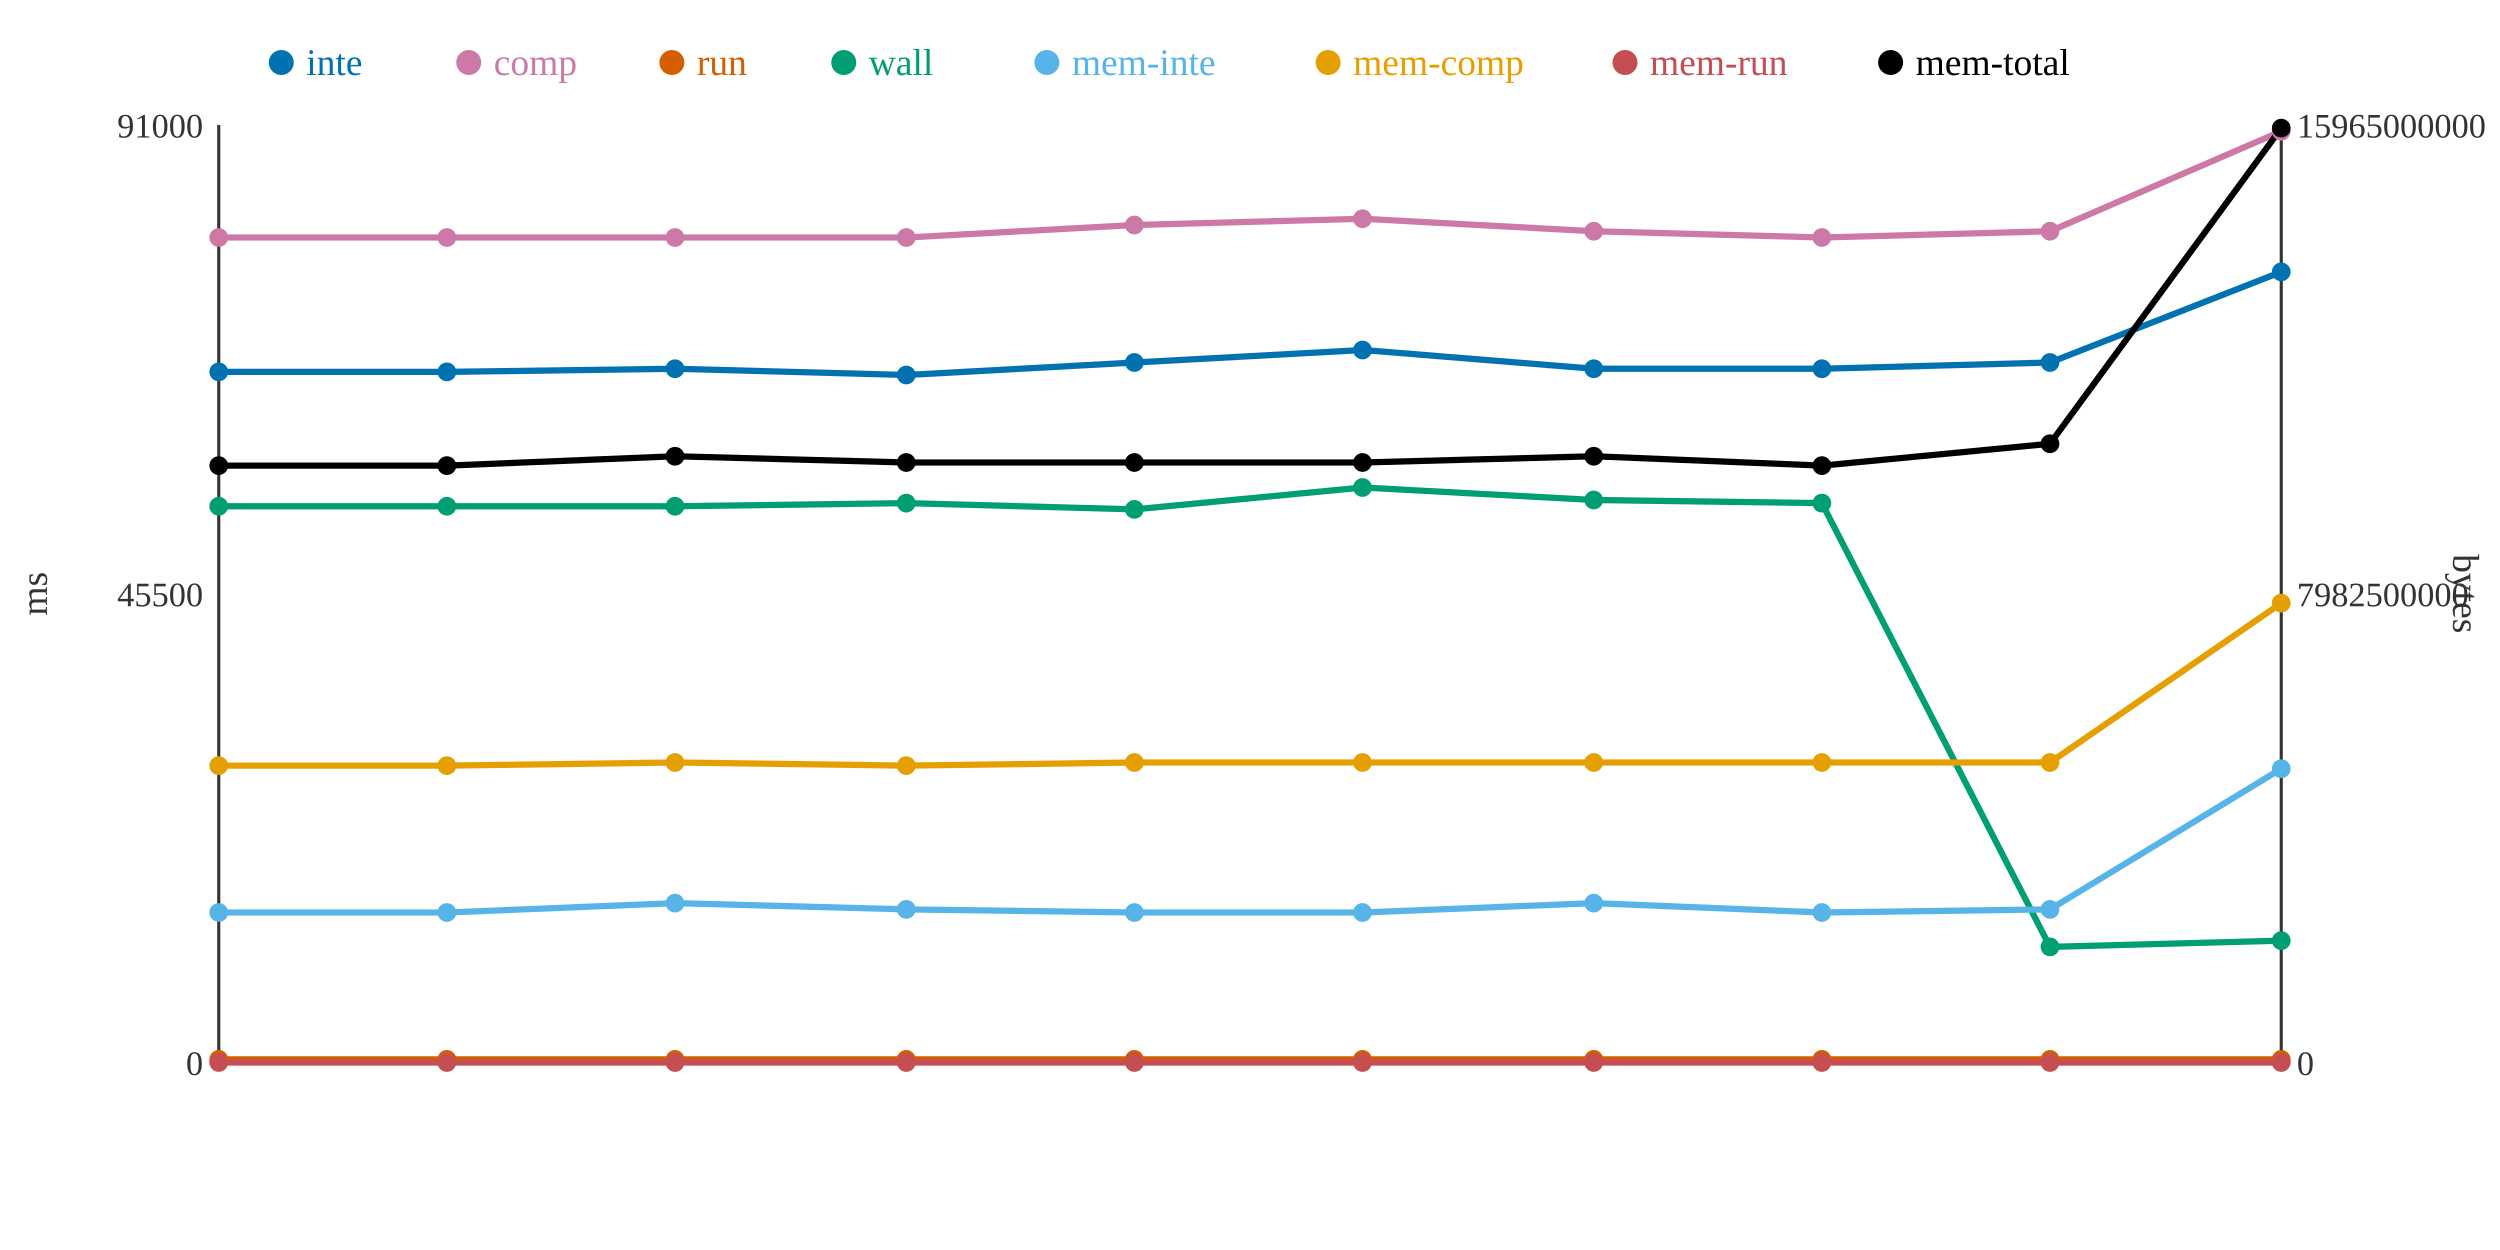
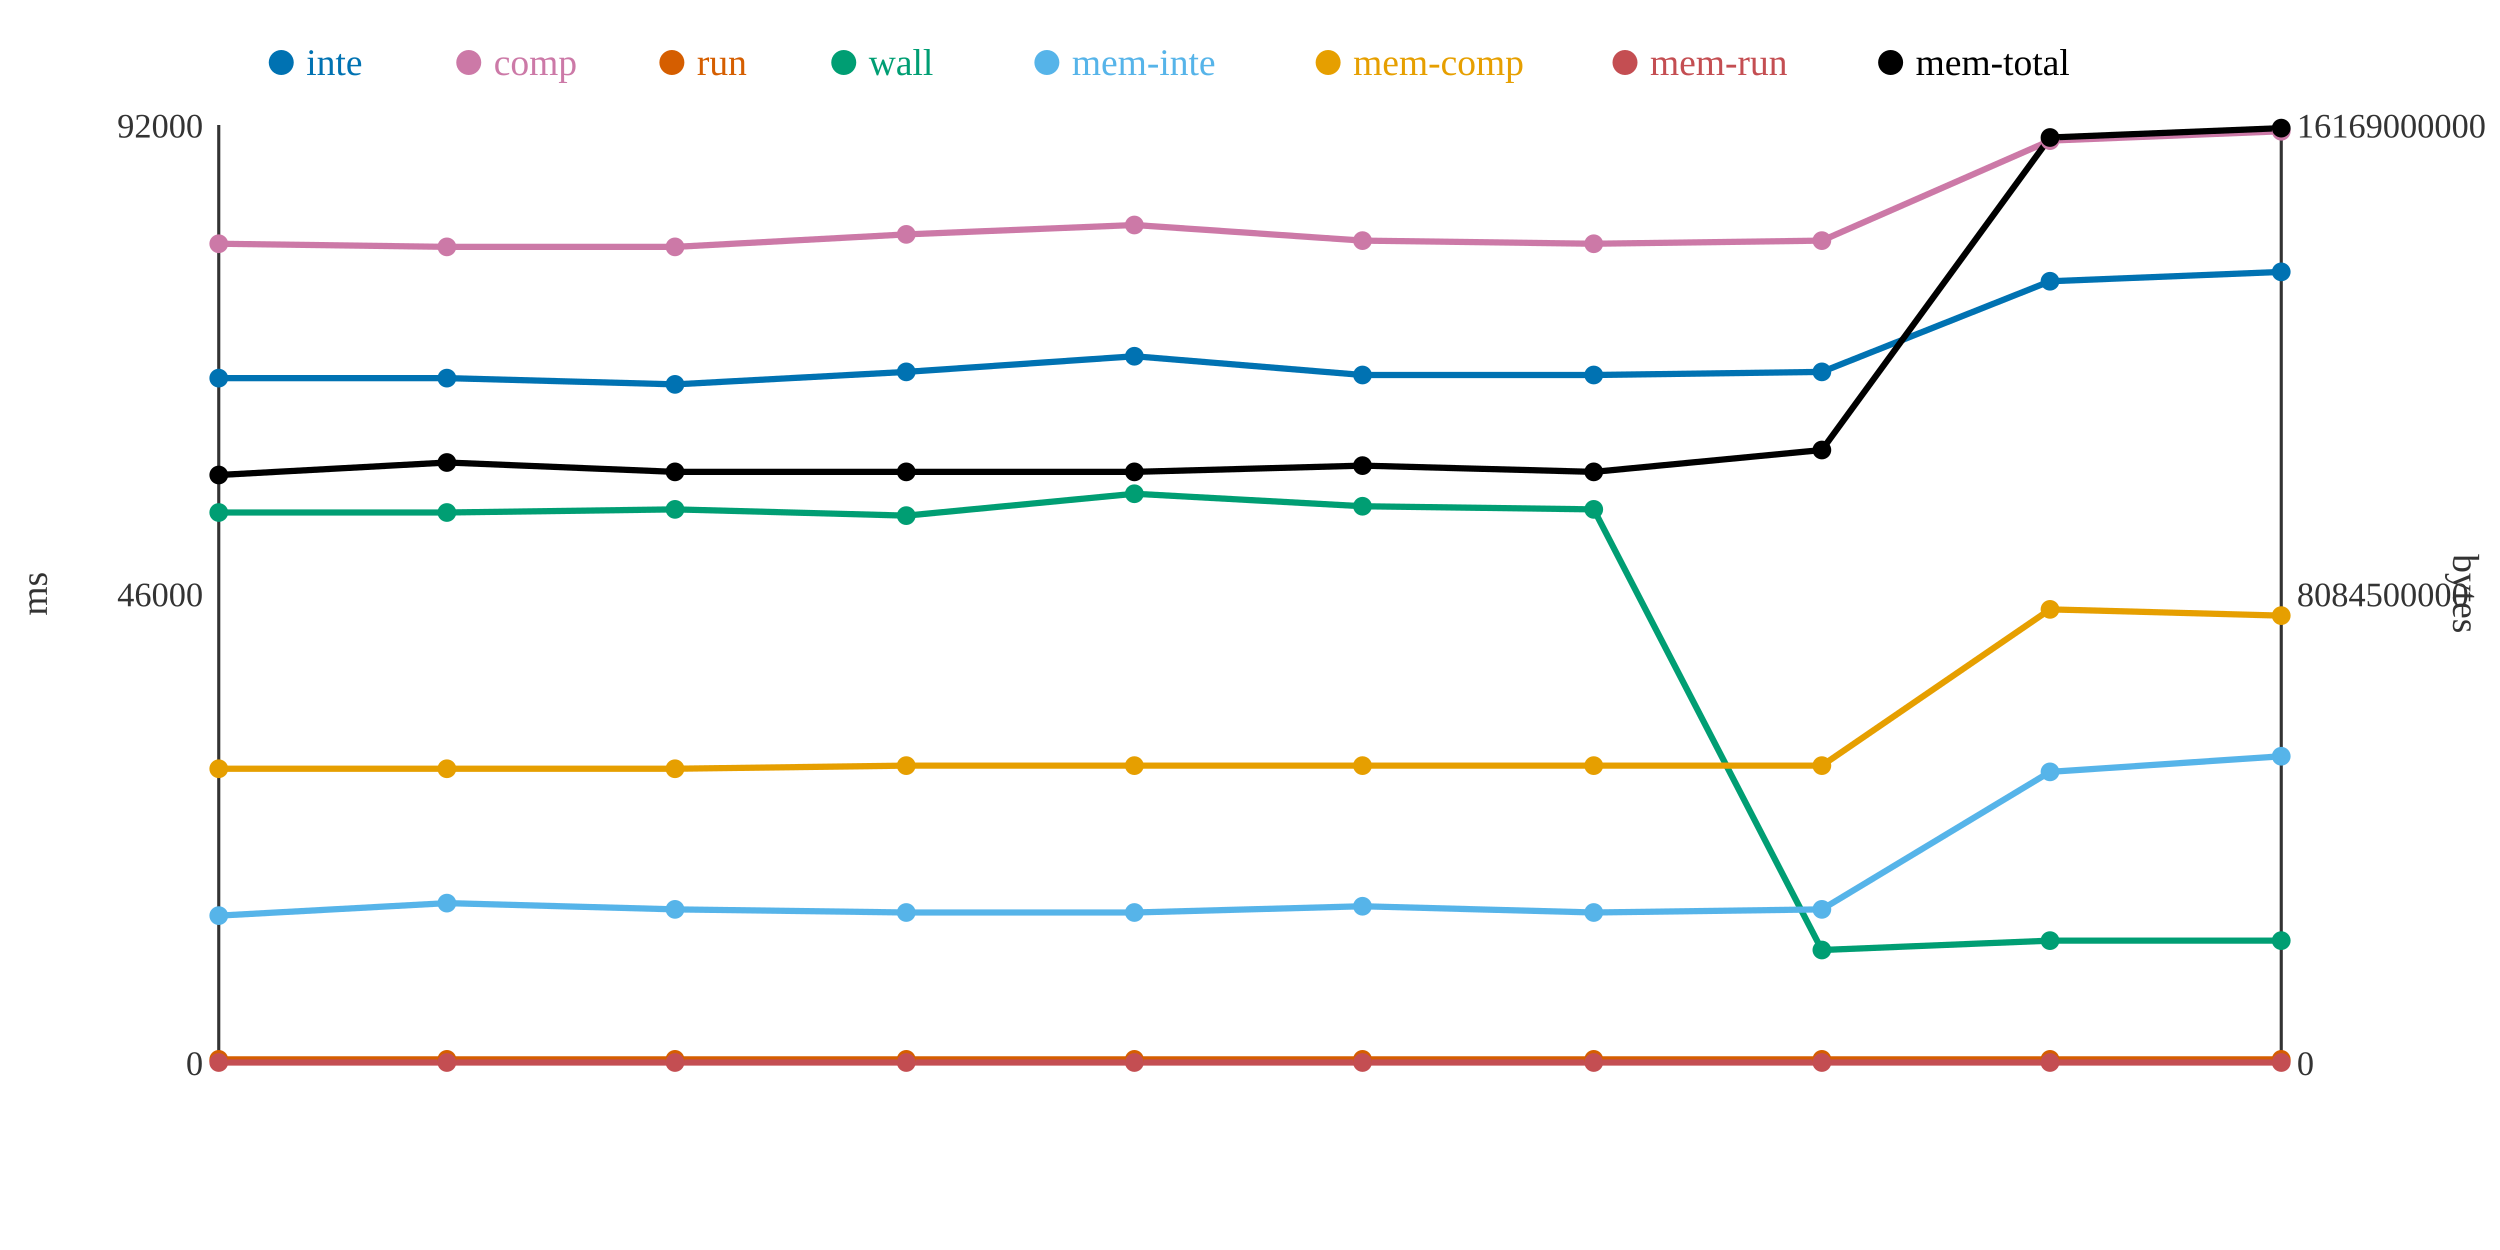
<svg xmlns="http://www.w3.org/2000/svg" width="800" height="400">
  <rect width="800" height="400" fill="white" />
  <line x1="70" y1="40" x2="70" y2="340" stroke="#333" stroke-width="1" />
  <line x1="70" y1="340" x2="730" y2="340" stroke="#333" stroke-width="1" />
  <line x1="730" y1="40" x2="730" y2="340" stroke="#333" stroke-width="1" />
  <text x="65" y="344" text-anchor="end" font-size="11" fill="#333">0</text>
-   <text x="65" y="194" text-anchor="end" font-size="11" fill="#333">45500</text>
-   <text x="65" y="44" text-anchor="end" font-size="11" fill="#333">91000</text>
+   <text x="65" y="194" text-anchor="end" font-size="11" fill="#333">46000</text>
+   <text x="65" y="44" text-anchor="end" font-size="11" fill="#333">92000</text>
  <text x="15" y="190" text-anchor="middle" font-size="12" fill="#333" transform="rotate(-90 15 190)">ms</text>
  <text x="735" y="344" text-anchor="start" font-size="11" fill="#333">0</text>
-   <text x="735" y="194" text-anchor="start" font-size="11" fill="#333">7982500000</text>
-   <text x="735" y="44" text-anchor="start" font-size="11" fill="#333">15965000000</text>
+   <text x="735" y="194" text-anchor="start" font-size="11" fill="#333">8084500000</text>
+   <text x="735" y="44" text-anchor="start" font-size="11" fill="#333">16169000000</text>
  <text x="785" y="190" text-anchor="middle" font-size="12" fill="#333" transform="rotate(90 785 190)">bytes</text>
-   <polyline points="70,119 143,119 216,118 290,120 363,116 436,112 510,118 583,118 656,116 730,87" fill="none" stroke="#0072B2" stroke-width="2" />
-   <polyline points="70,76 143,76 216,76 290,76 363,72 436,70 510,74 583,76 656,74 730,42" fill="none" stroke="#CC79A7" stroke-width="2" />
+   <polyline points="70,121 143,121 216,123 290,119 363,114 436,120 510,120 583,119 656,90 730,87" fill="none" stroke="#0072B2" stroke-width="2" />
+   <polyline points="70,78 143,79 216,79 290,75 363,72 436,77 510,78 583,77 656,45 730,42" fill="none" stroke="#CC79A7" stroke-width="2" />
  <polyline points="70,339 143,339 216,339 290,339 363,339 436,339 510,339 583,339 656,339 730,339" fill="none" stroke="#D55E00" stroke-width="2" />
-   <polyline points="70,162 143,162 216,162 290,161 363,163 436,156 510,160 583,161 656,303 730,301" fill="none" stroke="#009E73" stroke-width="2" />
-   <polyline points="70,292 143,292 216,289 290,291 363,292 436,292 510,289 583,292 656,291 730,246" fill="none" stroke="#56B4E9" stroke-width="2" />
-   <polyline points="70,245 143,245 216,244 290,245 363,244 436,244 510,244 583,244 656,244 730,193" fill="none" stroke="#E69F00" stroke-width="2" />
+   <polyline points="70,164 143,164 216,163 290,165 363,158 436,162 510,163 583,304 656,301 730,301" fill="none" stroke="#009E73" stroke-width="2" />
+   <polyline points="70,293 143,289 216,291 290,292 363,292 436,290 510,292 583,291 656,247 730,242" fill="none" stroke="#56B4E9" stroke-width="2" />
+   <polyline points="70,246 143,246 216,246 290,245 363,245 436,245 510,245 583,245 656,195 730,197" fill="none" stroke="#E69F00" stroke-width="2" />
  <polyline points="70,340 143,340 216,340 290,340 363,340 436,340 510,340 583,340 656,340 730,340" fill="none" stroke="#C44E52" stroke-width="2" />
-   <polyline points="70,149 143,149 216,146 290,148 363,148 436,148 510,146 583,149 656,142 730,41" fill="none" stroke="#000000" stroke-width="2" />
-   <circle cx="70" cy="119" r="3" fill="#0072B2" />
-   <circle cx="70" cy="76" r="3" fill="#CC79A7" />
+   <polyline points="70,152 143,148 216,151 290,151 363,151 436,149 510,151 583,144 656,44 730,41" fill="none" stroke="#000000" stroke-width="2" />
+   <circle cx="70" cy="121" r="3" fill="#0072B2" />
+   <circle cx="70" cy="78" r="3" fill="#CC79A7" />
  <circle cx="70" cy="339" r="3" fill="#D55E00" />
-   <circle cx="70" cy="162" r="3" fill="#009E73" />
-   <circle cx="70" cy="292" r="3" fill="#56B4E9" />
-   <circle cx="70" cy="245" r="3" fill="#E69F00" />
+   <circle cx="70" cy="164" r="3" fill="#009E73" />
+   <circle cx="70" cy="293" r="3" fill="#56B4E9" />
+   <circle cx="70" cy="246" r="3" fill="#E69F00" />
  <circle cx="70" cy="340" r="3" fill="#C44E52" />
-   <circle cx="70" cy="149" r="3" fill="#000000" />
-   <circle cx="143" cy="119" r="3" fill="#0072B2" />
-   <circle cx="143" cy="76" r="3" fill="#CC79A7" />
+   <circle cx="70" cy="152" r="3" fill="#000000" />
+   <circle cx="143" cy="121" r="3" fill="#0072B2" />
+   <circle cx="143" cy="79" r="3" fill="#CC79A7" />
  <circle cx="143" cy="339" r="3" fill="#D55E00" />
-   <circle cx="143" cy="162" r="3" fill="#009E73" />
-   <circle cx="143" cy="292" r="3" fill="#56B4E9" />
-   <circle cx="143" cy="245" r="3" fill="#E69F00" />
+   <circle cx="143" cy="164" r="3" fill="#009E73" />
+   <circle cx="143" cy="289" r="3" fill="#56B4E9" />
+   <circle cx="143" cy="246" r="3" fill="#E69F00" />
  <circle cx="143" cy="340" r="3" fill="#C44E52" />
-   <circle cx="143" cy="149" r="3" fill="#000000" />
-   <circle cx="216" cy="118" r="3" fill="#0072B2" />
-   <circle cx="216" cy="76" r="3" fill="#CC79A7" />
+   <circle cx="143" cy="148" r="3" fill="#000000" />
+   <circle cx="216" cy="123" r="3" fill="#0072B2" />
+   <circle cx="216" cy="79" r="3" fill="#CC79A7" />
  <circle cx="216" cy="339" r="3" fill="#D55E00" />
-   <circle cx="216" cy="162" r="3" fill="#009E73" />
-   <circle cx="216" cy="289" r="3" fill="#56B4E9" />
-   <circle cx="216" cy="244" r="3" fill="#E69F00" />
+   <circle cx="216" cy="163" r="3" fill="#009E73" />
+   <circle cx="216" cy="291" r="3" fill="#56B4E9" />
+   <circle cx="216" cy="246" r="3" fill="#E69F00" />
  <circle cx="216" cy="340" r="3" fill="#C44E52" />
-   <circle cx="216" cy="146" r="3" fill="#000000" />
-   <circle cx="290" cy="120" r="3" fill="#0072B2" />
-   <circle cx="290" cy="76" r="3" fill="#CC79A7" />
+   <circle cx="216" cy="151" r="3" fill="#000000" />
+   <circle cx="290" cy="119" r="3" fill="#0072B2" />
+   <circle cx="290" cy="75" r="3" fill="#CC79A7" />
  <circle cx="290" cy="339" r="3" fill="#D55E00" />
-   <circle cx="290" cy="161" r="3" fill="#009E73" />
-   <circle cx="290" cy="291" r="3" fill="#56B4E9" />
+   <circle cx="290" cy="165" r="3" fill="#009E73" />
+   <circle cx="290" cy="292" r="3" fill="#56B4E9" />
  <circle cx="290" cy="245" r="3" fill="#E69F00" />
  <circle cx="290" cy="340" r="3" fill="#C44E52" />
-   <circle cx="290" cy="148" r="3" fill="#000000" />
-   <circle cx="363" cy="116" r="3" fill="#0072B2" />
+   <circle cx="290" cy="151" r="3" fill="#000000" />
+   <circle cx="363" cy="114" r="3" fill="#0072B2" />
  <circle cx="363" cy="72" r="3" fill="#CC79A7" />
  <circle cx="363" cy="339" r="3" fill="#D55E00" />
-   <circle cx="363" cy="163" r="3" fill="#009E73" />
+   <circle cx="363" cy="158" r="3" fill="#009E73" />
  <circle cx="363" cy="292" r="3" fill="#56B4E9" />
-   <circle cx="363" cy="244" r="3" fill="#E69F00" />
+   <circle cx="363" cy="245" r="3" fill="#E69F00" />
  <circle cx="363" cy="340" r="3" fill="#C44E52" />
-   <circle cx="363" cy="148" r="3" fill="#000000" />
-   <circle cx="436" cy="112" r="3" fill="#0072B2" />
-   <circle cx="436" cy="70" r="3" fill="#CC79A7" />
+   <circle cx="363" cy="151" r="3" fill="#000000" />
+   <circle cx="436" cy="120" r="3" fill="#0072B2" />
+   <circle cx="436" cy="77" r="3" fill="#CC79A7" />
  <circle cx="436" cy="339" r="3" fill="#D55E00" />
-   <circle cx="436" cy="156" r="3" fill="#009E73" />
-   <circle cx="436" cy="292" r="3" fill="#56B4E9" />
-   <circle cx="436" cy="244" r="3" fill="#E69F00" />
+   <circle cx="436" cy="162" r="3" fill="#009E73" />
+   <circle cx="436" cy="290" r="3" fill="#56B4E9" />
+   <circle cx="436" cy="245" r="3" fill="#E69F00" />
  <circle cx="436" cy="340" r="3" fill="#C44E52" />
-   <circle cx="436" cy="148" r="3" fill="#000000" />
-   <circle cx="510" cy="118" r="3" fill="#0072B2" />
-   <circle cx="510" cy="74" r="3" fill="#CC79A7" />
+   <circle cx="436" cy="149" r="3" fill="#000000" />
+   <circle cx="510" cy="120" r="3" fill="#0072B2" />
+   <circle cx="510" cy="78" r="3" fill="#CC79A7" />
  <circle cx="510" cy="339" r="3" fill="#D55E00" />
-   <circle cx="510" cy="160" r="3" fill="#009E73" />
-   <circle cx="510" cy="289" r="3" fill="#56B4E9" />
-   <circle cx="510" cy="244" r="3" fill="#E69F00" />
+   <circle cx="510" cy="163" r="3" fill="#009E73" />
+   <circle cx="510" cy="292" r="3" fill="#56B4E9" />
+   <circle cx="510" cy="245" r="3" fill="#E69F00" />
  <circle cx="510" cy="340" r="3" fill="#C44E52" />
-   <circle cx="510" cy="146" r="3" fill="#000000" />
-   <circle cx="583" cy="118" r="3" fill="#0072B2" />
-   <circle cx="583" cy="76" r="3" fill="#CC79A7" />
+   <circle cx="510" cy="151" r="3" fill="#000000" />
+   <circle cx="583" cy="119" r="3" fill="#0072B2" />
+   <circle cx="583" cy="77" r="3" fill="#CC79A7" />
  <circle cx="583" cy="339" r="3" fill="#D55E00" />
-   <circle cx="583" cy="161" r="3" fill="#009E73" />
-   <circle cx="583" cy="292" r="3" fill="#56B4E9" />
-   <circle cx="583" cy="244" r="3" fill="#E69F00" />
+   <circle cx="583" cy="304" r="3" fill="#009E73" />
+   <circle cx="583" cy="291" r="3" fill="#56B4E9" />
+   <circle cx="583" cy="245" r="3" fill="#E69F00" />
  <circle cx="583" cy="340" r="3" fill="#C44E52" />
-   <circle cx="583" cy="149" r="3" fill="#000000" />
-   <circle cx="656" cy="116" r="3" fill="#0072B2" />
-   <circle cx="656" cy="74" r="3" fill="#CC79A7" />
+   <circle cx="583" cy="144" r="3" fill="#000000" />
+   <circle cx="656" cy="90" r="3" fill="#0072B2" />
+   <circle cx="656" cy="45" r="3" fill="#CC79A7" />
  <circle cx="656" cy="339" r="3" fill="#D55E00" />
-   <circle cx="656" cy="303" r="3" fill="#009E73" />
-   <circle cx="656" cy="291" r="3" fill="#56B4E9" />
-   <circle cx="656" cy="244" r="3" fill="#E69F00" />
+   <circle cx="656" cy="301" r="3" fill="#009E73" />
+   <circle cx="656" cy="247" r="3" fill="#56B4E9" />
+   <circle cx="656" cy="195" r="3" fill="#E69F00" />
  <circle cx="656" cy="340" r="3" fill="#C44E52" />
-   <circle cx="656" cy="142" r="3" fill="#000000" />
+   <circle cx="656" cy="44" r="3" fill="#000000" />
  <circle cx="730" cy="87" r="3" fill="#0072B2" />
  <circle cx="730" cy="42" r="3" fill="#CC79A7" />
  <circle cx="730" cy="339" r="3" fill="#D55E00" />
  <circle cx="730" cy="301" r="3" fill="#009E73" />
-   <circle cx="730" cy="246" r="3" fill="#56B4E9" />
-   <circle cx="730" cy="193" r="3" fill="#E69F00" />
+   <circle cx="730" cy="242" r="3" fill="#56B4E9" />
+   <circle cx="730" cy="197" r="3" fill="#E69F00" />
  <circle cx="730" cy="340" r="3" fill="#C44E52" />
  <circle cx="730" cy="41" r="3" fill="#000000" />
  <circle cx="90" cy="20" r="4" fill="#0072B2" />
  <text x="98" y="24" text-anchor="start" font-size="12" fill="#0072B2">inte</text>
  <circle cx="150" cy="20" r="4" fill="#CC79A7" />
  <text x="158" y="24" text-anchor="start" font-size="12" fill="#CC79A7">comp</text>
  <circle cx="215" cy="20" r="4" fill="#D55E00" />
  <text x="223" y="24" text-anchor="start" font-size="12" fill="#D55E00">run</text>
  <circle cx="270" cy="20" r="4" fill="#009E73" />
  <text x="278" y="24" text-anchor="start" font-size="12" fill="#009E73">wall</text>
  <circle cx="335" cy="20" r="4" fill="#56B4E9" />
  <text x="343" y="24" text-anchor="start" font-size="12" fill="#56B4E9">mem-inte</text>
  <circle cx="425" cy="20" r="4" fill="#E69F00" />
  <text x="433" y="24" text-anchor="start" font-size="12" fill="#E69F00">mem-comp</text>
  <circle cx="520" cy="20" r="4" fill="#C44E52" />
  <text x="528" y="24" text-anchor="start" font-size="12" fill="#C44E52">mem-run</text>
  <circle cx="605" cy="20" r="4" fill="#000000" />
  <text x="613" y="24" text-anchor="start" font-size="12" fill="#000000">mem-total</text>
</svg>
